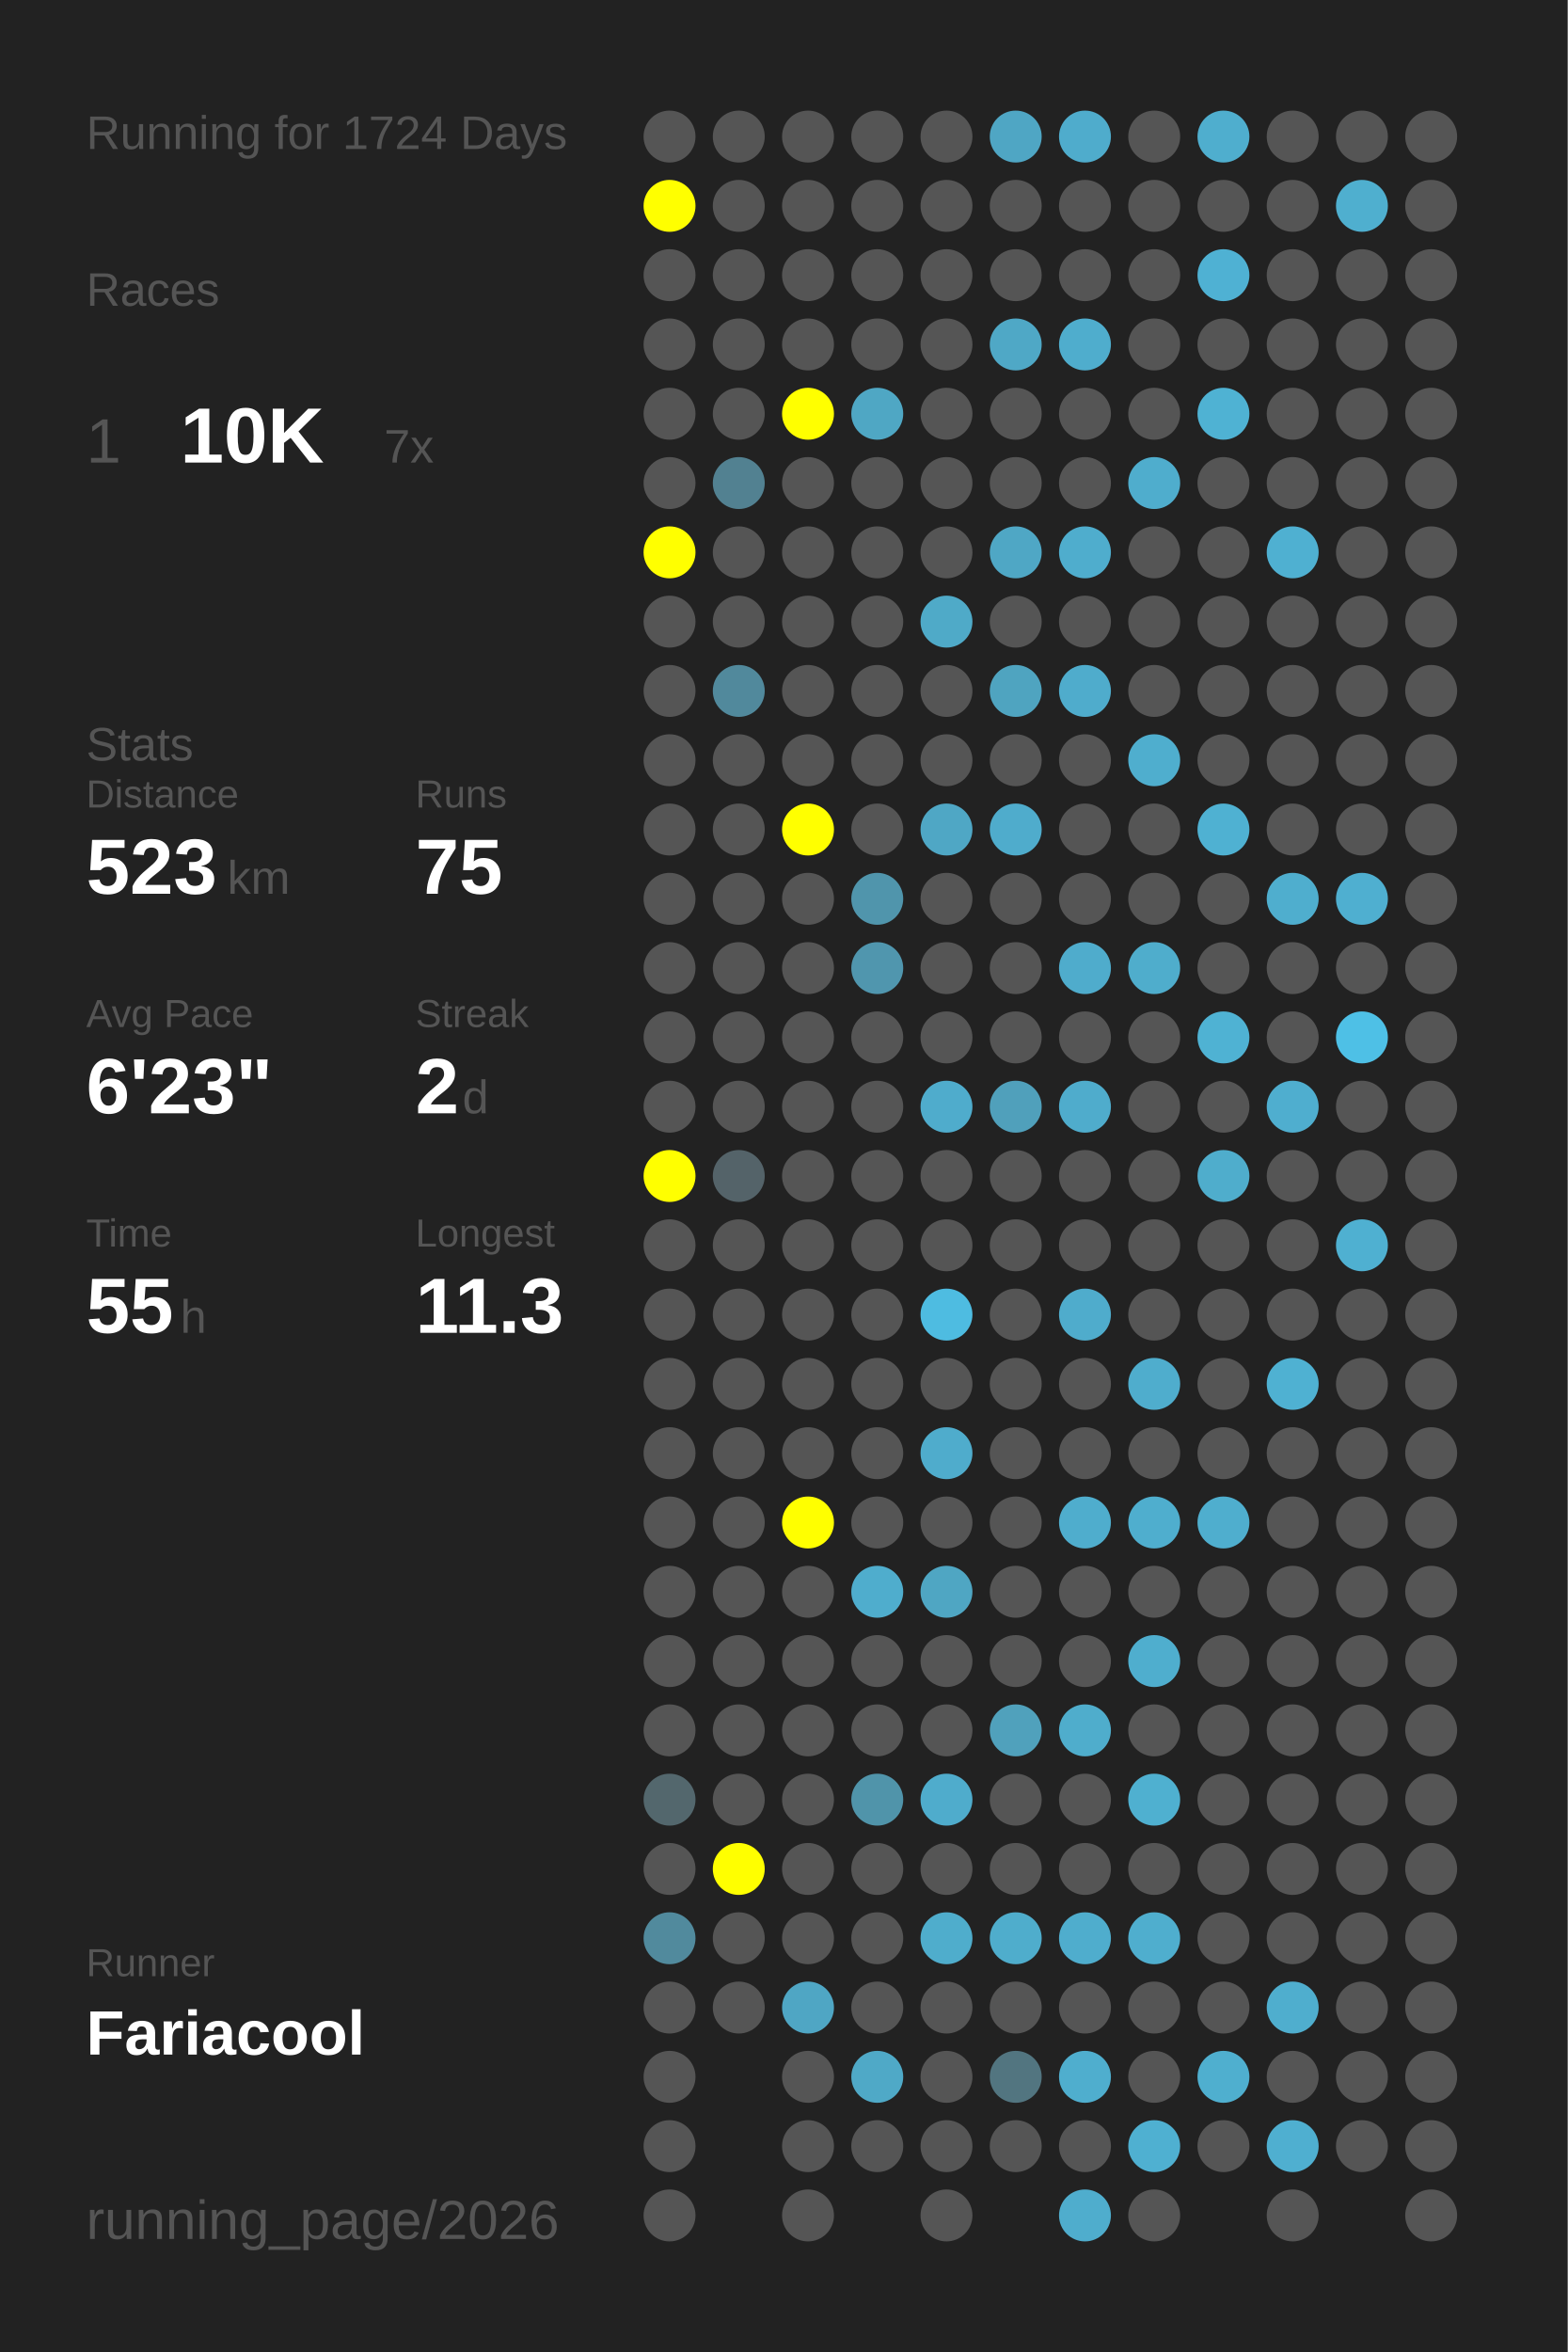
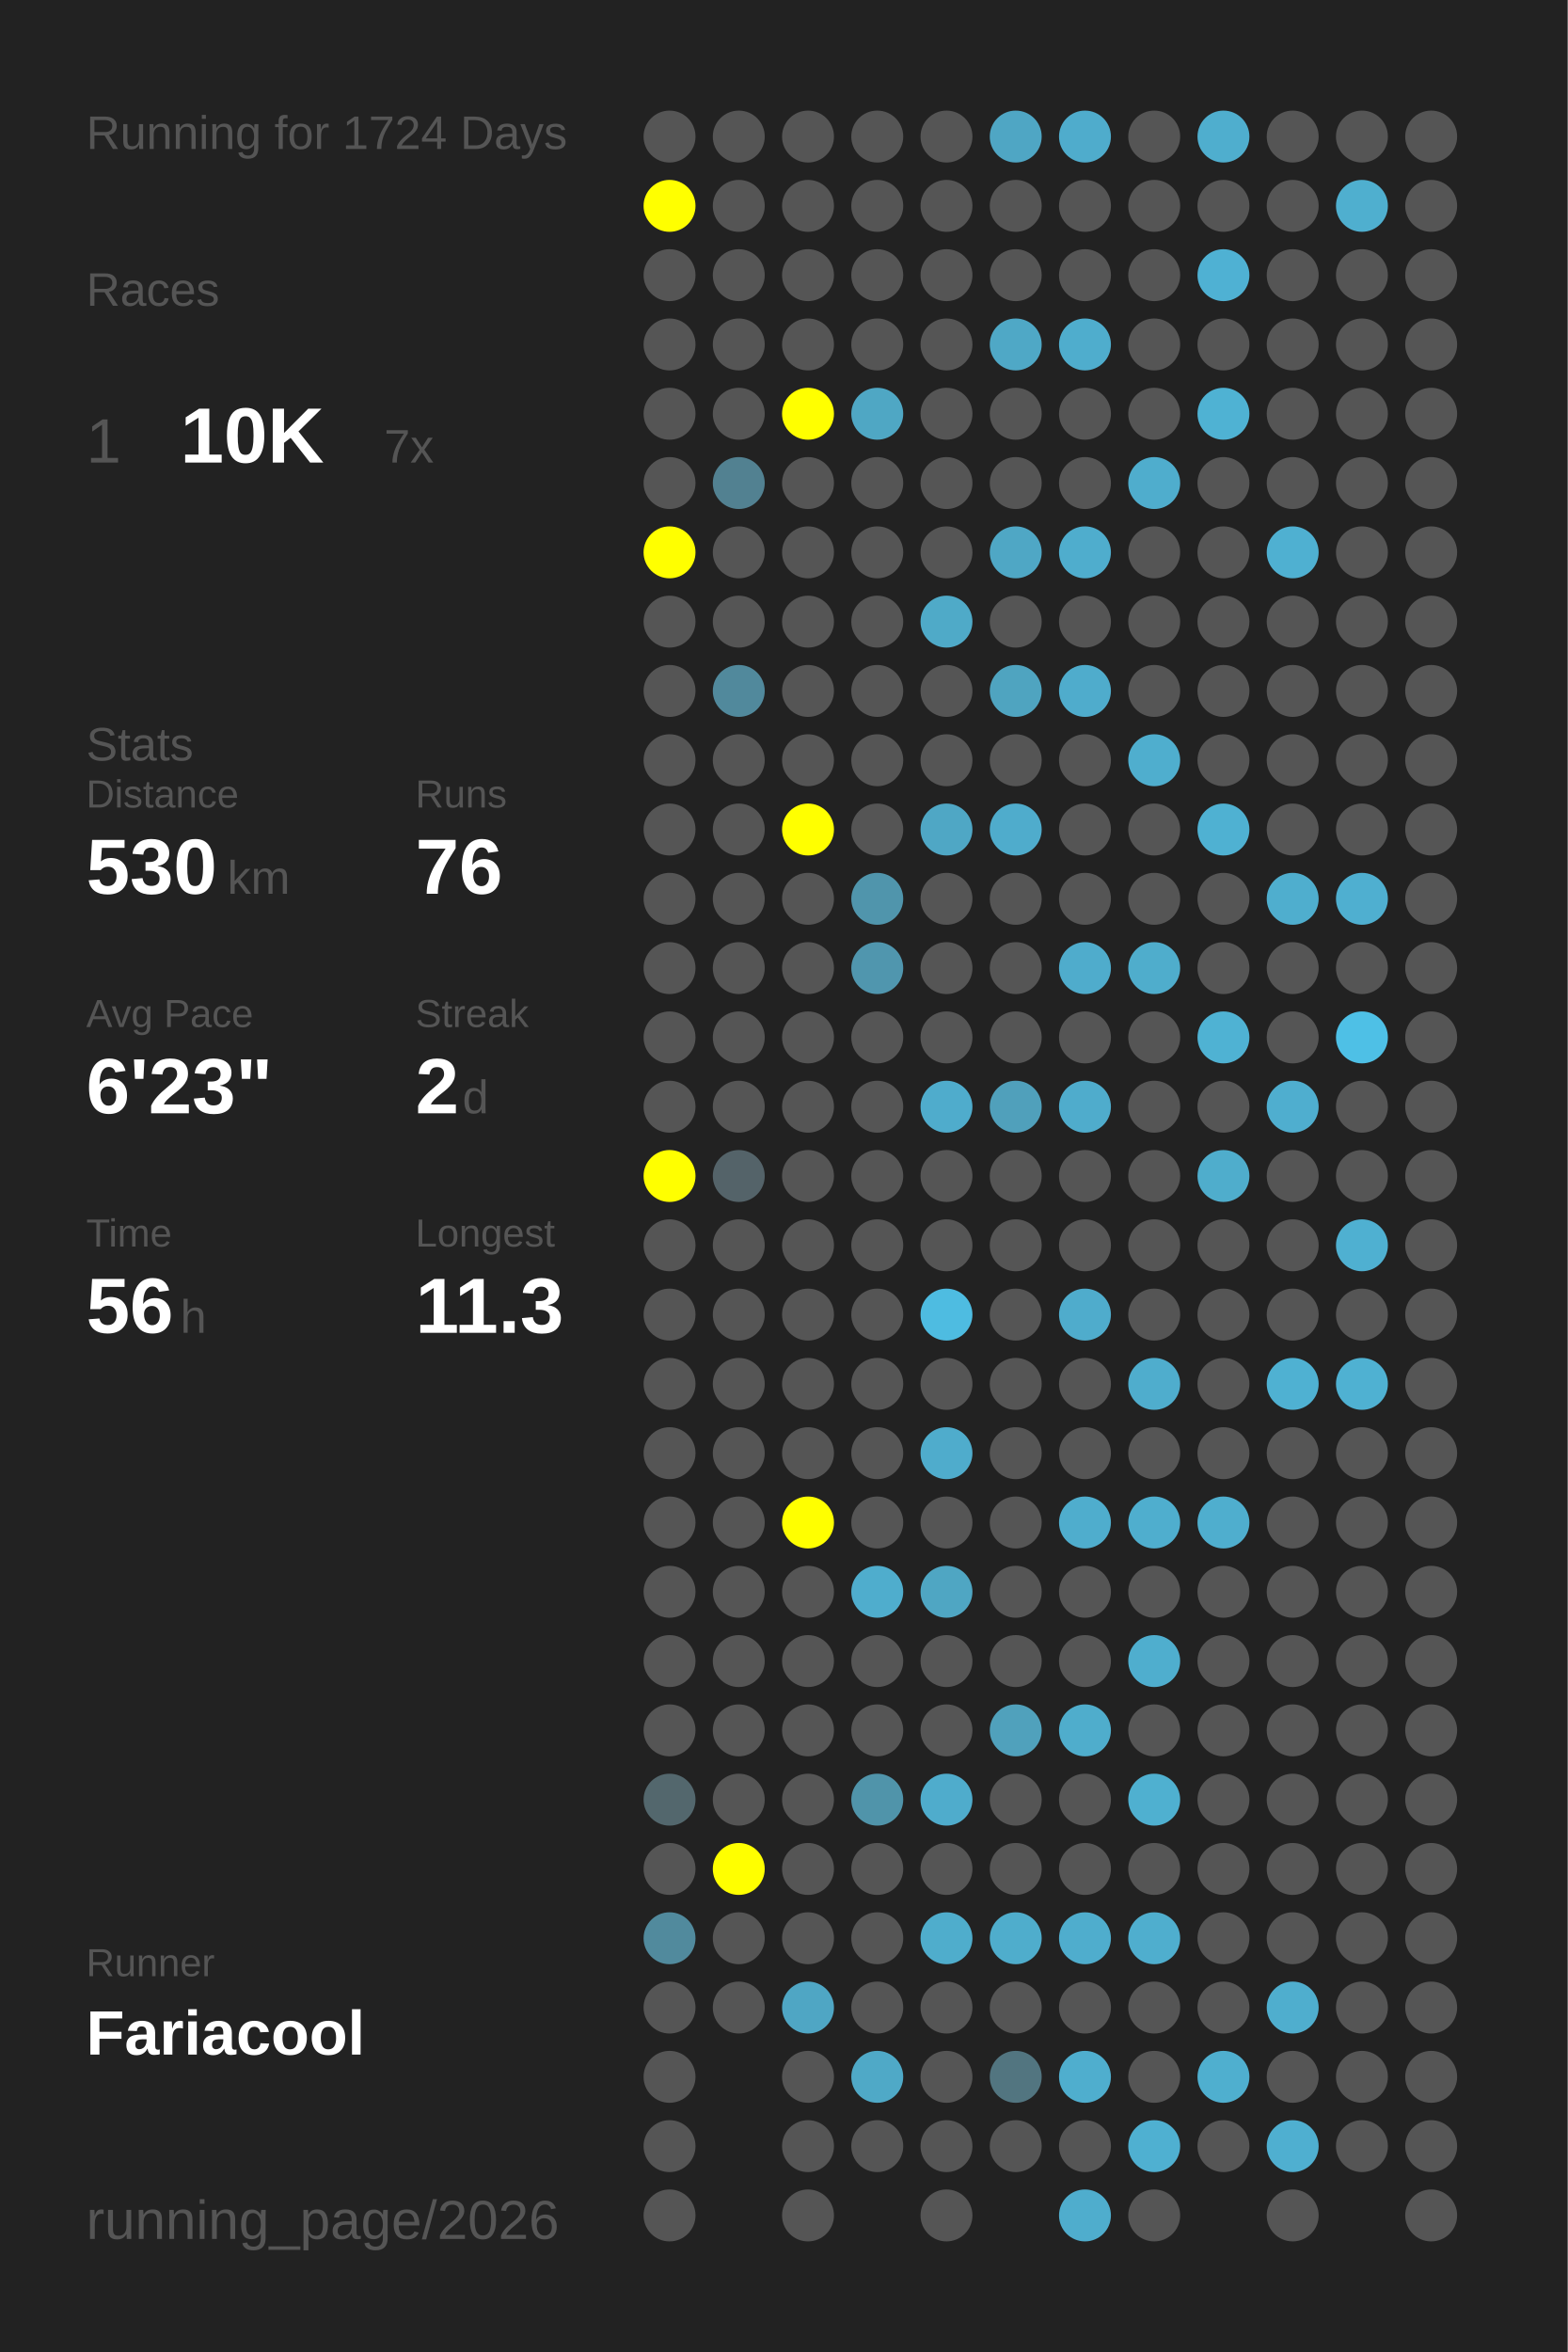
<svg xmlns="http://www.w3.org/2000/svg" baseProfile="full" height="300mm" version="1.1" viewBox="0,0,200,300" width="200mm">
  <defs />
  <rect fill="#222222" height="300" width="200" x="0" y="0" />
  <text fill="#555555" style="font-size:6px; font-family:Arial;" x="11" y="19">Running for 1724 Days</text>
  <text fill="#555555" style="font-size:6px; font-family:Arial;" x="11" y="39">Races</text>
  <text fill="#555555" style="font-size:8px; font-family:Arial;" x="11" y="59">1</text>
  <text fill="#FFFFFF" style="font-size:10px; font-family:Arial; font-weight:bold;" x="23" y="59">10K</text>
  <text fill="#555555" style="font-size:6px; font-family:Arial;" x="49" y="59">7x</text>
  <text fill="#555555" style="font-size:6px; font-family:Arial;" x="11" y="97">Stats</text>
  <text fill="#555555" style="font-size:5px; font-family:Arial;" x="11" y="103">Distance</text>
-   <text fill="#FFFFFF" style="font-size:10px; font-family:Arial; font-weight:bold;" x="11" y="114">523</text>
+   <text fill="#FFFFFF" style="font-size:10px; font-family:Arial; font-weight:bold;" x="11" y="114">530</text>
  <text fill="#555555" style="font-size:6px; font-family:Arial;" x="29" y="114">km</text>
  <text fill="#555555" style="font-size:5px; font-family:Arial;" x="53" y="103">Runs</text>
-   <text fill="#FFFFFF" style="font-size:10px; font-family:Arial; font-weight:bold;" x="53" y="114">75</text>
+   <text fill="#FFFFFF" style="font-size:10px; font-family:Arial; font-weight:bold;" x="53" y="114">76</text>
  <text fill="#555555" style="font-size:5px; font-family:Arial;" x="11" y="131">Avg Pace</text>
  <text fill="#FFFFFF" style="font-size:10px; font-family:Arial; font-weight:bold;" x="11" y="142">6'23"</text>
  <text fill="#555555" style="font-size:5px; font-family:Arial;" x="53" y="131">Streak</text>
  <text fill="#FFFFFF" style="font-size:10px; font-family:Arial; font-weight:bold;" x="53" y="142">2</text>
  <text fill="#555555" style="font-size:6px; font-family:Arial;" x="59" y="142">d</text>
  <text fill="#555555" style="font-size:5px; font-family:Arial;" x="11" y="159">Time</text>
-   <text fill="#FFFFFF" style="font-size:10px; font-family:Arial; font-weight:bold;" x="11" y="170">55</text>
+   <text fill="#FFFFFF" style="font-size:10px; font-family:Arial; font-weight:bold;" x="11" y="170">56</text>
  <text fill="#555555" style="font-size:6px; font-family:Arial;" x="23" y="170">h</text>
  <text fill="#555555" style="font-size:5px; font-family:Arial;" x="53" y="159">Longest</text>
  <text fill="#FFFFFF" style="font-size:10px; font-family:Arial; font-weight:bold;" x="53" y="170">11.3</text>
  <text fill="#555555" style="font-size:5px; font-family:Arial;" x="11" y="252.065">Runner</text>
  <text fill="#FFFFFF" style="font-size:8px; font-family:Arial; font-weight:bold;" x="11" y="262.065">Fariacool</text>
  <text fill="#555555" style="font-size:7px; font-family:Arial;" x="11" y="285.581">running_page/2026</text>
  <circle cx="85.417" cy="17.419" fill="#555555" r="3.312" />
  <circle cx="85.417" cy="26.258" fill="#FFFF00" r="3.312" />
  <circle cx="85.417" cy="35.097" fill="#555555" r="3.312" />
  <circle cx="85.417" cy="43.935" fill="#555555" r="3.312" />
  <circle cx="85.417" cy="52.774" fill="#555555" r="3.312" />
  <circle cx="85.417" cy="61.613" fill="#555555" r="3.312" />
  <circle cx="85.417" cy="70.452" fill="#FFFF00" r="3.312" />
  <circle cx="85.417" cy="79.29" fill="#555555" r="3.312" />
  <circle cx="85.417" cy="88.129" fill="#555555" r="3.312" />
  <circle cx="85.417" cy="96.968" fill="#555555" r="3.312" />
  <circle cx="85.417" cy="105.806" fill="#555555" r="3.312" />
  <circle cx="85.417" cy="114.645" fill="#555555" r="3.312" />
  <circle cx="85.417" cy="123.484" fill="#555555" r="3.312" />
  <circle cx="85.417" cy="132.323" fill="#555555" r="3.312" />
  <circle cx="85.417" cy="141.161" fill="#555555" r="3.312" />
  <circle cx="85.417" cy="150" fill="#FFFF00" r="3.312" />
  <circle cx="85.417" cy="158.839" fill="#555555" r="3.312" />
  <circle cx="85.417" cy="167.677" fill="#555555" r="3.312" />
  <circle cx="85.417" cy="176.516" fill="#555555" r="3.312" />
  <circle cx="85.417" cy="185.355" fill="#555555" r="3.312" />
  <circle cx="85.417" cy="194.194" fill="#555555" r="3.312" />
  <circle cx="85.417" cy="203.032" fill="#555555" r="3.312" />
  <circle cx="85.417" cy="211.871" fill="#555555" r="3.312" />
  <circle cx="85.417" cy="220.71" fill="#555555" r="3.312" />
  <circle cx="85.417" cy="229.548" fill="#53676d" r="3.312" />
  <circle cx="85.417" cy="238.387" fill="#555555" r="3.312" />
  <circle cx="85.417" cy="247.226" fill="#518a9d" r="3.312" />
  <circle cx="85.417" cy="256.065" fill="#555555" r="3.312" />
  <circle cx="85.417" cy="264.903" fill="#555555" r="3.312" />
  <circle cx="85.417" cy="273.742" fill="#555555" r="3.312" />
  <circle cx="85.417" cy="282.581" fill="#555555" r="3.312" />
  <circle cx="94.25" cy="17.419" fill="#555555" r="3.312" />
  <circle cx="94.25" cy="26.258" fill="#555555" r="3.312" />
  <circle cx="94.25" cy="35.097" fill="#555555" r="3.312" />
  <circle cx="94.25" cy="43.935" fill="#555555" r="3.312" />
  <circle cx="94.25" cy="52.774" fill="#555555" r="3.312" />
  <circle cx="94.25" cy="61.613" fill="#528191" r="3.312" />
  <circle cx="94.25" cy="70.452" fill="#555555" r="3.312" />
  <circle cx="94.25" cy="79.29" fill="#555555" r="3.312" />
  <circle cx="94.25" cy="88.129" fill="#51899c" r="3.312" />
  <circle cx="94.25" cy="96.968" fill="#555555" r="3.312" />
  <circle cx="94.25" cy="105.806" fill="#555555" r="3.312" />
  <circle cx="94.25" cy="114.645" fill="#555555" r="3.312" />
  <circle cx="94.25" cy="123.484" fill="#555555" r="3.312" />
  <circle cx="94.25" cy="132.323" fill="#555555" r="3.312" />
  <circle cx="94.25" cy="141.161" fill="#555555" r="3.312" />
  <circle cx="94.25" cy="150" fill="#546369" r="3.312" />
  <circle cx="94.25" cy="158.839" fill="#555555" r="3.312" />
  <circle cx="94.25" cy="167.677" fill="#555555" r="3.312" />
  <circle cx="94.25" cy="176.516" fill="#555555" r="3.312" />
  <circle cx="94.25" cy="185.355" fill="#555555" r="3.312" />
  <circle cx="94.25" cy="194.194" fill="#555555" r="3.312" />
  <circle cx="94.25" cy="203.032" fill="#555555" r="3.312" />
  <circle cx="94.25" cy="211.871" fill="#555555" r="3.312" />
  <circle cx="94.25" cy="220.71" fill="#555555" r="3.312" />
  <circle cx="94.25" cy="229.548" fill="#555555" r="3.312" />
  <circle cx="94.25" cy="238.387" fill="#FFFF00" r="3.312" />
  <circle cx="94.25" cy="247.226" fill="#555555" r="3.312" />
  <circle cx="94.25" cy="256.065" fill="#555555" r="3.312" />
  <circle cx="103.083" cy="17.419" fill="#555555" r="3.312" />
  <circle cx="103.083" cy="26.258" fill="#555555" r="3.312" />
  <circle cx="103.083" cy="35.097" fill="#555555" r="3.312" />
  <circle cx="103.083" cy="43.935" fill="#555555" r="3.312" />
  <circle cx="103.083" cy="52.774" fill="#FFFF00" r="3.312" />
  <circle cx="103.083" cy="61.613" fill="#555555" r="3.312" />
  <circle cx="103.083" cy="70.452" fill="#555555" r="3.312" />
  <circle cx="103.083" cy="79.29" fill="#555555" r="3.312" />
  <circle cx="103.083" cy="88.129" fill="#555555" r="3.312" />
  <circle cx="103.083" cy="96.968" fill="#555555" r="3.312" />
  <circle cx="103.083" cy="105.806" fill="#FFFF00" r="3.312" />
  <circle cx="103.083" cy="114.645" fill="#555555" r="3.312" />
  <circle cx="103.083" cy="123.484" fill="#555555" r="3.312" />
  <circle cx="103.083" cy="132.323" fill="#555555" r="3.312" />
  <circle cx="103.083" cy="141.161" fill="#555555" r="3.312" />
  <circle cx="103.083" cy="150" fill="#555555" r="3.312" />
  <circle cx="103.083" cy="158.839" fill="#555555" r="3.312" />
  <circle cx="103.083" cy="167.677" fill="#555555" r="3.312" />
  <circle cx="103.083" cy="176.516" fill="#555555" r="3.312" />
  <circle cx="103.083" cy="185.355" fill="#555555" r="3.312" />
  <circle cx="103.083" cy="194.194" fill="#FFFF00" r="3.312" />
  <circle cx="103.083" cy="203.032" fill="#555555" r="3.312" />
  <circle cx="103.083" cy="211.871" fill="#555555" r="3.312" />
  <circle cx="103.083" cy="220.71" fill="#555555" r="3.312" />
  <circle cx="103.083" cy="229.548" fill="#555555" r="3.312" />
  <circle cx="103.083" cy="238.387" fill="#555555" r="3.312" />
  <circle cx="103.083" cy="247.226" fill="#555555" r="3.312" />
  <circle cx="103.083" cy="256.065" fill="#4fa6c4" r="3.312" />
  <circle cx="103.083" cy="264.903" fill="#555555" r="3.312" />
  <circle cx="103.083" cy="273.742" fill="#555555" r="3.312" />
  <circle cx="103.083" cy="282.581" fill="#555555" r="3.312" />
  <circle cx="111.917" cy="17.419" fill="#555555" r="3.312" />
  <circle cx="111.917" cy="26.258" fill="#555555" r="3.312" />
  <circle cx="111.917" cy="35.097" fill="#555555" r="3.312" />
  <circle cx="111.917" cy="43.935" fill="#555555" r="3.312" />
  <circle cx="111.917" cy="52.774" fill="#4fa7c4" r="3.312" />
  <circle cx="111.917" cy="61.613" fill="#555555" r="3.312" />
  <circle cx="111.917" cy="70.452" fill="#555555" r="3.312" />
  <circle cx="111.917" cy="79.29" fill="#555555" r="3.312" />
  <circle cx="111.917" cy="88.129" fill="#555555" r="3.312" />
  <circle cx="111.917" cy="96.968" fill="#555555" r="3.312" />
  <circle cx="111.917" cy="105.806" fill="#555555" r="3.312" />
  <circle cx="111.917" cy="114.645" fill="#5095ac" r="3.312" />
  <circle cx="111.917" cy="123.484" fill="#5096ae" r="3.312" />
  <circle cx="111.917" cy="132.323" fill="#555555" r="3.312" />
  <circle cx="111.917" cy="141.161" fill="#555555" r="3.312" />
  <circle cx="111.917" cy="150" fill="#555555" r="3.312" />
  <circle cx="111.917" cy="158.839" fill="#555555" r="3.312" />
  <circle cx="111.917" cy="167.677" fill="#555555" r="3.312" />
  <circle cx="111.917" cy="176.516" fill="#555555" r="3.312" />
  <circle cx="111.917" cy="185.355" fill="#555555" r="3.312" />
  <circle cx="111.917" cy="194.194" fill="#555555" r="3.312" />
  <circle cx="111.917" cy="203.032" fill="#4fadcd" r="3.312" />
  <circle cx="111.917" cy="211.871" fill="#555555" r="3.312" />
  <circle cx="111.917" cy="220.71" fill="#555555" r="3.312" />
  <circle cx="111.917" cy="229.548" fill="#5094aa" r="3.312" />
  <circle cx="111.917" cy="238.387" fill="#555555" r="3.312" />
  <circle cx="111.917" cy="247.226" fill="#555555" r="3.312" />
  <circle cx="111.917" cy="256.065" fill="#555555" r="3.312" />
  <circle cx="111.917" cy="264.903" fill="#4fa9c7" r="3.312" />
  <circle cx="111.917" cy="273.742" fill="#555555" r="3.312" />
  <circle cx="120.75" cy="17.419" fill="#555555" r="3.312" />
  <circle cx="120.75" cy="26.258" fill="#555555" r="3.312" />
  <circle cx="120.75" cy="35.097" fill="#555555" r="3.312" />
  <circle cx="120.75" cy="43.935" fill="#555555" r="3.312" />
  <circle cx="120.75" cy="52.774" fill="#555555" r="3.312" />
  <circle cx="120.75" cy="61.613" fill="#555555" r="3.312" />
  <circle cx="120.75" cy="70.452" fill="#555555" r="3.312" />
  <circle cx="120.75" cy="79.29" fill="#4faac8" r="3.312" />
  <circle cx="120.75" cy="88.129" fill="#555555" r="3.312" />
  <circle cx="120.75" cy="96.968" fill="#555555" r="3.312" />
  <circle cx="120.75" cy="105.806" fill="#4fa7c5" r="3.312" />
  <circle cx="120.75" cy="114.645" fill="#555555" r="3.312" />
  <circle cx="120.75" cy="123.484" fill="#555555" r="3.312" />
  <circle cx="120.75" cy="132.323" fill="#555555" r="3.312" />
  <circle cx="120.75" cy="141.161" fill="#4faccc" r="3.312" />
  <circle cx="120.75" cy="150" fill="#555555" r="3.312" />
  <circle cx="120.75" cy="158.839" fill="#555555" r="3.312" />
  <circle cx="120.75" cy="167.677" fill="#4ebce1" r="3.312" />
  <circle cx="120.75" cy="176.516" fill="#555555" r="3.312" />
  <circle cx="120.75" cy="185.355" fill="#4faccc" r="3.312" />
  <circle cx="120.75" cy="194.194" fill="#555555" r="3.312" />
  <circle cx="120.75" cy="203.032" fill="#4fa6c3" r="3.312" />
  <circle cx="120.75" cy="211.871" fill="#555555" r="3.312" />
  <circle cx="120.75" cy="220.71" fill="#555555" r="3.312" />
  <circle cx="120.75" cy="229.548" fill="#4faccc" r="3.312" />
  <circle cx="120.75" cy="238.387" fill="#555555" r="3.312" />
  <circle cx="120.75" cy="247.226" fill="#4fadcc" r="3.312" />
  <circle cx="120.75" cy="256.065" fill="#555555" r="3.312" />
  <circle cx="120.75" cy="264.903" fill="#555555" r="3.312" />
  <circle cx="120.75" cy="273.742" fill="#555555" r="3.312" />
  <circle cx="120.75" cy="282.581" fill="#555555" r="3.312" />
  <circle cx="129.583" cy="17.419" fill="#4fa6c4" r="3.312" />
  <circle cx="129.583" cy="26.258" fill="#555555" r="3.312" />
  <circle cx="129.583" cy="35.097" fill="#555555" r="3.312" />
  <circle cx="129.583" cy="43.935" fill="#4fa8c6" r="3.312" />
  <circle cx="129.583" cy="52.774" fill="#555555" r="3.312" />
  <circle cx="129.583" cy="61.613" fill="#555555" r="3.312" />
  <circle cx="129.583" cy="70.452" fill="#4fa7c5" r="3.312" />
  <circle cx="129.583" cy="79.29" fill="#555555" r="3.312" />
  <circle cx="129.583" cy="88.129" fill="#4fa4c0" r="3.312" />
  <circle cx="129.583" cy="96.968" fill="#555555" r="3.312" />
  <circle cx="129.583" cy="105.806" fill="#4faccc" r="3.312" />
  <circle cx="129.583" cy="114.645" fill="#555555" r="3.312" />
  <circle cx="129.583" cy="123.484" fill="#555555" r="3.312" />
  <circle cx="129.583" cy="132.323" fill="#555555" r="3.312" />
  <circle cx="129.583" cy="141.161" fill="#50a0bb" r="3.312" />
  <circle cx="129.583" cy="150" fill="#555555" r="3.312" />
  <circle cx="129.583" cy="158.839" fill="#555555" r="3.312" />
  <circle cx="129.583" cy="167.677" fill="#555555" r="3.312" />
  <circle cx="129.583" cy="176.516" fill="#555555" r="3.312" />
  <circle cx="129.583" cy="185.355" fill="#555555" r="3.312" />
  <circle cx="129.583" cy="194.194" fill="#555555" r="3.312" />
  <circle cx="129.583" cy="203.032" fill="#555555" r="3.312" />
  <circle cx="129.583" cy="211.871" fill="#555555" r="3.312" />
  <circle cx="129.583" cy="220.71" fill="#50a1bc" r="3.312" />
  <circle cx="129.583" cy="229.548" fill="#555555" r="3.312" />
  <circle cx="129.583" cy="238.387" fill="#555555" r="3.312" />
  <circle cx="129.583" cy="247.226" fill="#4fadcc" r="3.312" />
  <circle cx="129.583" cy="256.065" fill="#555555" r="3.312" />
  <circle cx="129.583" cy="264.903" fill="#527580" r="3.312" />
  <circle cx="129.583" cy="273.742" fill="#555555" r="3.312" />
  <circle cx="138.417" cy="17.419" fill="#4faccc" r="3.312" />
  <circle cx="138.417" cy="26.258" fill="#555555" r="3.312" />
  <circle cx="138.417" cy="35.097" fill="#555555" r="3.312" />
  <circle cx="138.417" cy="43.935" fill="#4fadcd" r="3.312" />
  <circle cx="138.417" cy="52.774" fill="#555555" r="3.312" />
  <circle cx="138.417" cy="61.613" fill="#555555" r="3.312" />
  <circle cx="138.417" cy="70.452" fill="#4fadcd" r="3.312" />
  <circle cx="138.417" cy="79.29" fill="#555555" r="3.312" />
  <circle cx="138.417" cy="88.129" fill="#4faccc" r="3.312" />
  <circle cx="138.417" cy="96.968" fill="#555555" r="3.312" />
  <circle cx="138.417" cy="105.806" fill="#555555" r="3.312" />
  <circle cx="138.417" cy="114.645" fill="#555555" r="3.312" />
  <circle cx="138.417" cy="123.484" fill="#4faccc" r="3.312" />
  <circle cx="138.417" cy="132.323" fill="#555555" r="3.312" />
  <circle cx="138.417" cy="141.161" fill="#4faccc" r="3.312" />
  <circle cx="138.417" cy="150" fill="#555555" r="3.312" />
  <circle cx="138.417" cy="158.839" fill="#555555" r="3.312" />
  <circle cx="138.417" cy="167.677" fill="#4faccc" r="3.312" />
  <circle cx="138.417" cy="176.516" fill="#555555" r="3.312" />
  <circle cx="138.417" cy="185.355" fill="#555555" r="3.312" />
  <circle cx="138.417" cy="194.194" fill="#4fadcd" r="3.312" />
  <circle cx="138.417" cy="203.032" fill="#555555" r="3.312" />
  <circle cx="138.417" cy="211.871" fill="#555555" r="3.312" />
  <circle cx="138.417" cy="220.71" fill="#4fadcc" r="3.312" />
  <circle cx="138.417" cy="229.548" fill="#555555" r="3.312" />
  <circle cx="138.417" cy="238.387" fill="#555555" r="3.312" />
  <circle cx="138.417" cy="247.226" fill="#4fadcd" r="3.312" />
  <circle cx="138.417" cy="256.065" fill="#555555" r="3.312" />
  <circle cx="138.417" cy="264.903" fill="#4faece" r="3.312" />
  <circle cx="138.417" cy="273.742" fill="#555555" r="3.312" />
  <circle cx="138.417" cy="282.581" fill="#4fadcd" r="3.312" />
  <circle cx="147.25" cy="17.419" fill="#555555" r="3.312" />
  <circle cx="147.25" cy="26.258" fill="#555555" r="3.312" />
  <circle cx="147.25" cy="35.097" fill="#555555" r="3.312" />
  <circle cx="147.25" cy="43.935" fill="#555555" r="3.312" />
  <circle cx="147.25" cy="52.774" fill="#555555" r="3.312" />
  <circle cx="147.25" cy="61.613" fill="#4fadcd" r="3.312" />
  <circle cx="147.25" cy="70.452" fill="#555555" r="3.312" />
  <circle cx="147.25" cy="79.29" fill="#555555" r="3.312" />
  <circle cx="147.25" cy="88.129" fill="#555555" r="3.312" />
  <circle cx="147.25" cy="96.968" fill="#4faece" r="3.312" />
  <circle cx="147.25" cy="105.806" fill="#555555" r="3.312" />
  <circle cx="147.25" cy="114.645" fill="#555555" r="3.312" />
  <circle cx="147.25" cy="123.484" fill="#4fadcc" r="3.312" />
  <circle cx="147.25" cy="132.323" fill="#555555" r="3.312" />
  <circle cx="147.25" cy="141.161" fill="#555555" r="3.312" />
  <circle cx="147.25" cy="150" fill="#555555" r="3.312" />
  <circle cx="147.25" cy="158.839" fill="#555555" r="3.312" />
  <circle cx="147.25" cy="167.677" fill="#555555" r="3.312" />
  <circle cx="147.25" cy="176.516" fill="#4fadcd" r="3.312" />
  <circle cx="147.25" cy="185.355" fill="#555555" r="3.312" />
  <circle cx="147.25" cy="194.194" fill="#4faece" r="3.312" />
  <circle cx="147.25" cy="203.032" fill="#555555" r="3.312" />
  <circle cx="147.25" cy="211.871" fill="#4faece" r="3.312" />
  <circle cx="147.25" cy="220.71" fill="#555555" r="3.312" />
  <circle cx="147.25" cy="229.548" fill="#4fb0d0" r="3.312" />
  <circle cx="147.25" cy="238.387" fill="#555555" r="3.312" />
  <circle cx="147.25" cy="247.226" fill="#4faece" r="3.312" />
  <circle cx="147.25" cy="256.065" fill="#555555" r="3.312" />
  <circle cx="147.25" cy="264.903" fill="#555555" r="3.312" />
  <circle cx="147.25" cy="273.742" fill="#4fb0d1" r="3.312" />
  <circle cx="147.25" cy="282.581" fill="#555555" r="3.312" />
  <circle cx="156.083" cy="17.419" fill="#4faece" r="3.312" />
  <circle cx="156.083" cy="26.258" fill="#555555" r="3.312" />
  <circle cx="156.083" cy="35.097" fill="#4fb1d3" r="3.312" />
  <circle cx="156.083" cy="43.935" fill="#555555" r="3.312" />
  <circle cx="156.083" cy="52.774" fill="#4fb2d3" r="3.312" />
  <circle cx="156.083" cy="61.613" fill="#555555" r="3.312" />
  <circle cx="156.083" cy="70.452" fill="#555555" r="3.312" />
  <circle cx="156.083" cy="79.29" fill="#555555" r="3.312" />
  <circle cx="156.083" cy="88.129" fill="#555555" r="3.312" />
  <circle cx="156.083" cy="96.968" fill="#555555" r="3.312" />
  <circle cx="156.083" cy="105.806" fill="#4fb1d2" r="3.312" />
  <circle cx="156.083" cy="114.645" fill="#555555" r="3.312" />
  <circle cx="156.083" cy="123.484" fill="#555555" r="3.312" />
  <circle cx="156.083" cy="132.323" fill="#4fb2d3" r="3.312" />
  <circle cx="156.083" cy="141.161" fill="#555555" r="3.312" />
  <circle cx="156.083" cy="150" fill="#4fadcc" r="3.312" />
  <circle cx="156.083" cy="158.839" fill="#555555" r="3.312" />
  <circle cx="156.083" cy="167.677" fill="#555555" r="3.312" />
  <circle cx="156.083" cy="176.516" fill="#555555" r="3.312" />
  <circle cx="156.083" cy="185.355" fill="#555555" r="3.312" />
  <circle cx="156.083" cy="194.194" fill="#4faece" r="3.312" />
  <circle cx="156.083" cy="203.032" fill="#555555" r="3.312" />
  <circle cx="156.083" cy="211.871" fill="#555555" r="3.312" />
  <circle cx="156.083" cy="220.71" fill="#555555" r="3.312" />
  <circle cx="156.083" cy="229.548" fill="#555555" r="3.312" />
  <circle cx="156.083" cy="238.387" fill="#555555" r="3.312" />
  <circle cx="156.083" cy="247.226" fill="#555555" r="3.312" />
  <circle cx="156.083" cy="256.065" fill="#555555" r="3.312" />
  <circle cx="156.083" cy="264.903" fill="#4fafcf" r="3.312" />
  <circle cx="156.083" cy="273.742" fill="#555555" r="3.312" />
  <circle cx="164.917" cy="17.419" fill="#555555" r="3.312" />
  <circle cx="164.917" cy="26.258" fill="#555555" r="3.312" />
  <circle cx="164.917" cy="35.097" fill="#555555" r="3.312" />
  <circle cx="164.917" cy="43.935" fill="#555555" r="3.312" />
  <circle cx="164.917" cy="52.774" fill="#555555" r="3.312" />
  <circle cx="164.917" cy="61.613" fill="#555555" r="3.312" />
  <circle cx="164.917" cy="70.452" fill="#4fb0d1" r="3.312" />
  <circle cx="164.917" cy="79.29" fill="#555555" r="3.312" />
  <circle cx="164.917" cy="88.129" fill="#555555" r="3.312" />
  <circle cx="164.917" cy="96.968" fill="#555555" r="3.312" />
  <circle cx="164.917" cy="105.806" fill="#555555" r="3.312" />
  <circle cx="164.917" cy="114.645" fill="#4faece" r="3.312" />
  <circle cx="164.917" cy="123.484" fill="#555555" r="3.312" />
  <circle cx="164.917" cy="132.323" fill="#555555" r="3.312" />
  <circle cx="164.917" cy="141.161" fill="#4faecf" r="3.312" />
  <circle cx="164.917" cy="150" fill="#555555" r="3.312" />
  <circle cx="164.917" cy="158.839" fill="#555555" r="3.312" />
  <circle cx="164.917" cy="167.677" fill="#555555" r="3.312" />
  <circle cx="164.917" cy="176.516" fill="#4fb1d2" r="3.312" />
  <circle cx="164.917" cy="185.355" fill="#555555" r="3.312" />
  <circle cx="164.917" cy="194.194" fill="#555555" r="3.312" />
  <circle cx="164.917" cy="203.032" fill="#555555" r="3.312" />
  <circle cx="164.917" cy="211.871" fill="#555555" r="3.312" />
  <circle cx="164.917" cy="220.71" fill="#555555" r="3.312" />
  <circle cx="164.917" cy="229.548" fill="#555555" r="3.312" />
  <circle cx="164.917" cy="238.387" fill="#555555" r="3.312" />
  <circle cx="164.917" cy="247.226" fill="#555555" r="3.312" />
  <circle cx="164.917" cy="256.065" fill="#4faece" r="3.312" />
  <circle cx="164.917" cy="264.903" fill="#555555" r="3.312" />
  <circle cx="164.917" cy="273.742" fill="#4fafd0" r="3.312" />
  <circle cx="164.917" cy="282.581" fill="#555555" r="3.312" />
  <circle cx="173.75" cy="17.419" fill="#555555" r="3.312" />
  <circle cx="173.75" cy="26.258" fill="#4fafcf" r="3.312" />
  <circle cx="173.75" cy="35.097" fill="#555555" r="3.312" />
  <circle cx="173.75" cy="43.935" fill="#555555" r="3.312" />
  <circle cx="173.75" cy="52.774" fill="#555555" r="3.312" />
  <circle cx="173.75" cy="61.613" fill="#555555" r="3.312" />
  <circle cx="173.75" cy="70.452" fill="#555555" r="3.312" />
  <circle cx="173.75" cy="79.29" fill="#555555" r="3.312" />
  <circle cx="173.75" cy="88.129" fill="#555555" r="3.312" />
  <circle cx="173.75" cy="96.968" fill="#555555" r="3.312" />
  <circle cx="173.75" cy="105.806" fill="#555555" r="3.312" />
  <circle cx="173.75" cy="114.645" fill="#4fafd0" r="3.312" />
  <circle cx="173.75" cy="123.484" fill="#555555" r="3.312" />
  <circle cx="173.75" cy="132.323" fill="#4ec0e6" r="3.312" />
  <circle cx="173.75" cy="141.161" fill="#555555" r="3.312" />
  <circle cx="173.75" cy="150" fill="#555555" r="3.312" />
  <circle cx="173.75" cy="158.839" fill="#4fb0d1" r="3.312" />
  <circle cx="173.75" cy="167.677" fill="#555555" r="3.312" />
-   <circle cx="173.75" cy="176.516" fill="#555555" r="3.312" />
+   <circle cx="173.75" cy="176.516" fill="#4fb1d2" r="3.312" />
  <circle cx="173.75" cy="185.355" fill="#555555" r="3.312" />
  <circle cx="173.75" cy="194.194" fill="#555555" r="3.312" />
  <circle cx="173.75" cy="203.032" fill="#555555" r="3.312" />
  <circle cx="173.75" cy="211.871" fill="#555555" r="3.312" />
  <circle cx="173.75" cy="220.71" fill="#555555" r="3.312" />
  <circle cx="173.75" cy="229.548" fill="#555555" r="3.312" />
  <circle cx="173.75" cy="238.387" fill="#555555" r="3.312" />
  <circle cx="173.75" cy="247.226" fill="#555555" r="3.312" />
  <circle cx="173.75" cy="256.065" fill="#555555" r="3.312" />
  <circle cx="173.75" cy="264.903" fill="#555555" r="3.312" />
  <circle cx="173.75" cy="273.742" fill="#555555" r="3.312" />
  <circle cx="182.583" cy="17.419" fill="#555555" r="3.312" />
  <circle cx="182.583" cy="26.258" fill="#555555" r="3.312" />
  <circle cx="182.583" cy="35.097" fill="#555555" r="3.312" />
  <circle cx="182.583" cy="43.935" fill="#555555" r="3.312" />
  <circle cx="182.583" cy="52.774" fill="#555555" r="3.312" />
  <circle cx="182.583" cy="61.613" fill="#555555" r="3.312" />
  <circle cx="182.583" cy="70.452" fill="#555555" r="3.312" />
  <circle cx="182.583" cy="79.29" fill="#555555" r="3.312" />
  <circle cx="182.583" cy="88.129" fill="#555555" r="3.312" />
  <circle cx="182.583" cy="96.968" fill="#555555" r="3.312" />
  <circle cx="182.583" cy="105.806" fill="#555555" r="3.312" />
  <circle cx="182.583" cy="114.645" fill="#555555" r="3.312" />
  <circle cx="182.583" cy="123.484" fill="#555555" r="3.312" />
  <circle cx="182.583" cy="132.323" fill="#555555" r="3.312" />
  <circle cx="182.583" cy="141.161" fill="#555555" r="3.312" />
  <circle cx="182.583" cy="150" fill="#555555" r="3.312" />
  <circle cx="182.583" cy="158.839" fill="#555555" r="3.312" />
  <circle cx="182.583" cy="167.677" fill="#555555" r="3.312" />
  <circle cx="182.583" cy="176.516" fill="#555555" r="3.312" />
  <circle cx="182.583" cy="185.355" fill="#555555" r="3.312" />
  <circle cx="182.583" cy="194.194" fill="#555555" r="3.312" />
  <circle cx="182.583" cy="203.032" fill="#555555" r="3.312" />
  <circle cx="182.583" cy="211.871" fill="#555555" r="3.312" />
  <circle cx="182.583" cy="220.71" fill="#555555" r="3.312" />
  <circle cx="182.583" cy="229.548" fill="#555555" r="3.312" />
  <circle cx="182.583" cy="238.387" fill="#555555" r="3.312" />
  <circle cx="182.583" cy="247.226" fill="#555555" r="3.312" />
  <circle cx="182.583" cy="256.065" fill="#555555" r="3.312" />
  <circle cx="182.583" cy="264.903" fill="#555555" r="3.312" />
  <circle cx="182.583" cy="273.742" fill="#555555" r="3.312" />
  <circle cx="182.583" cy="282.581" fill="#555555" r="3.312" />
</svg>
